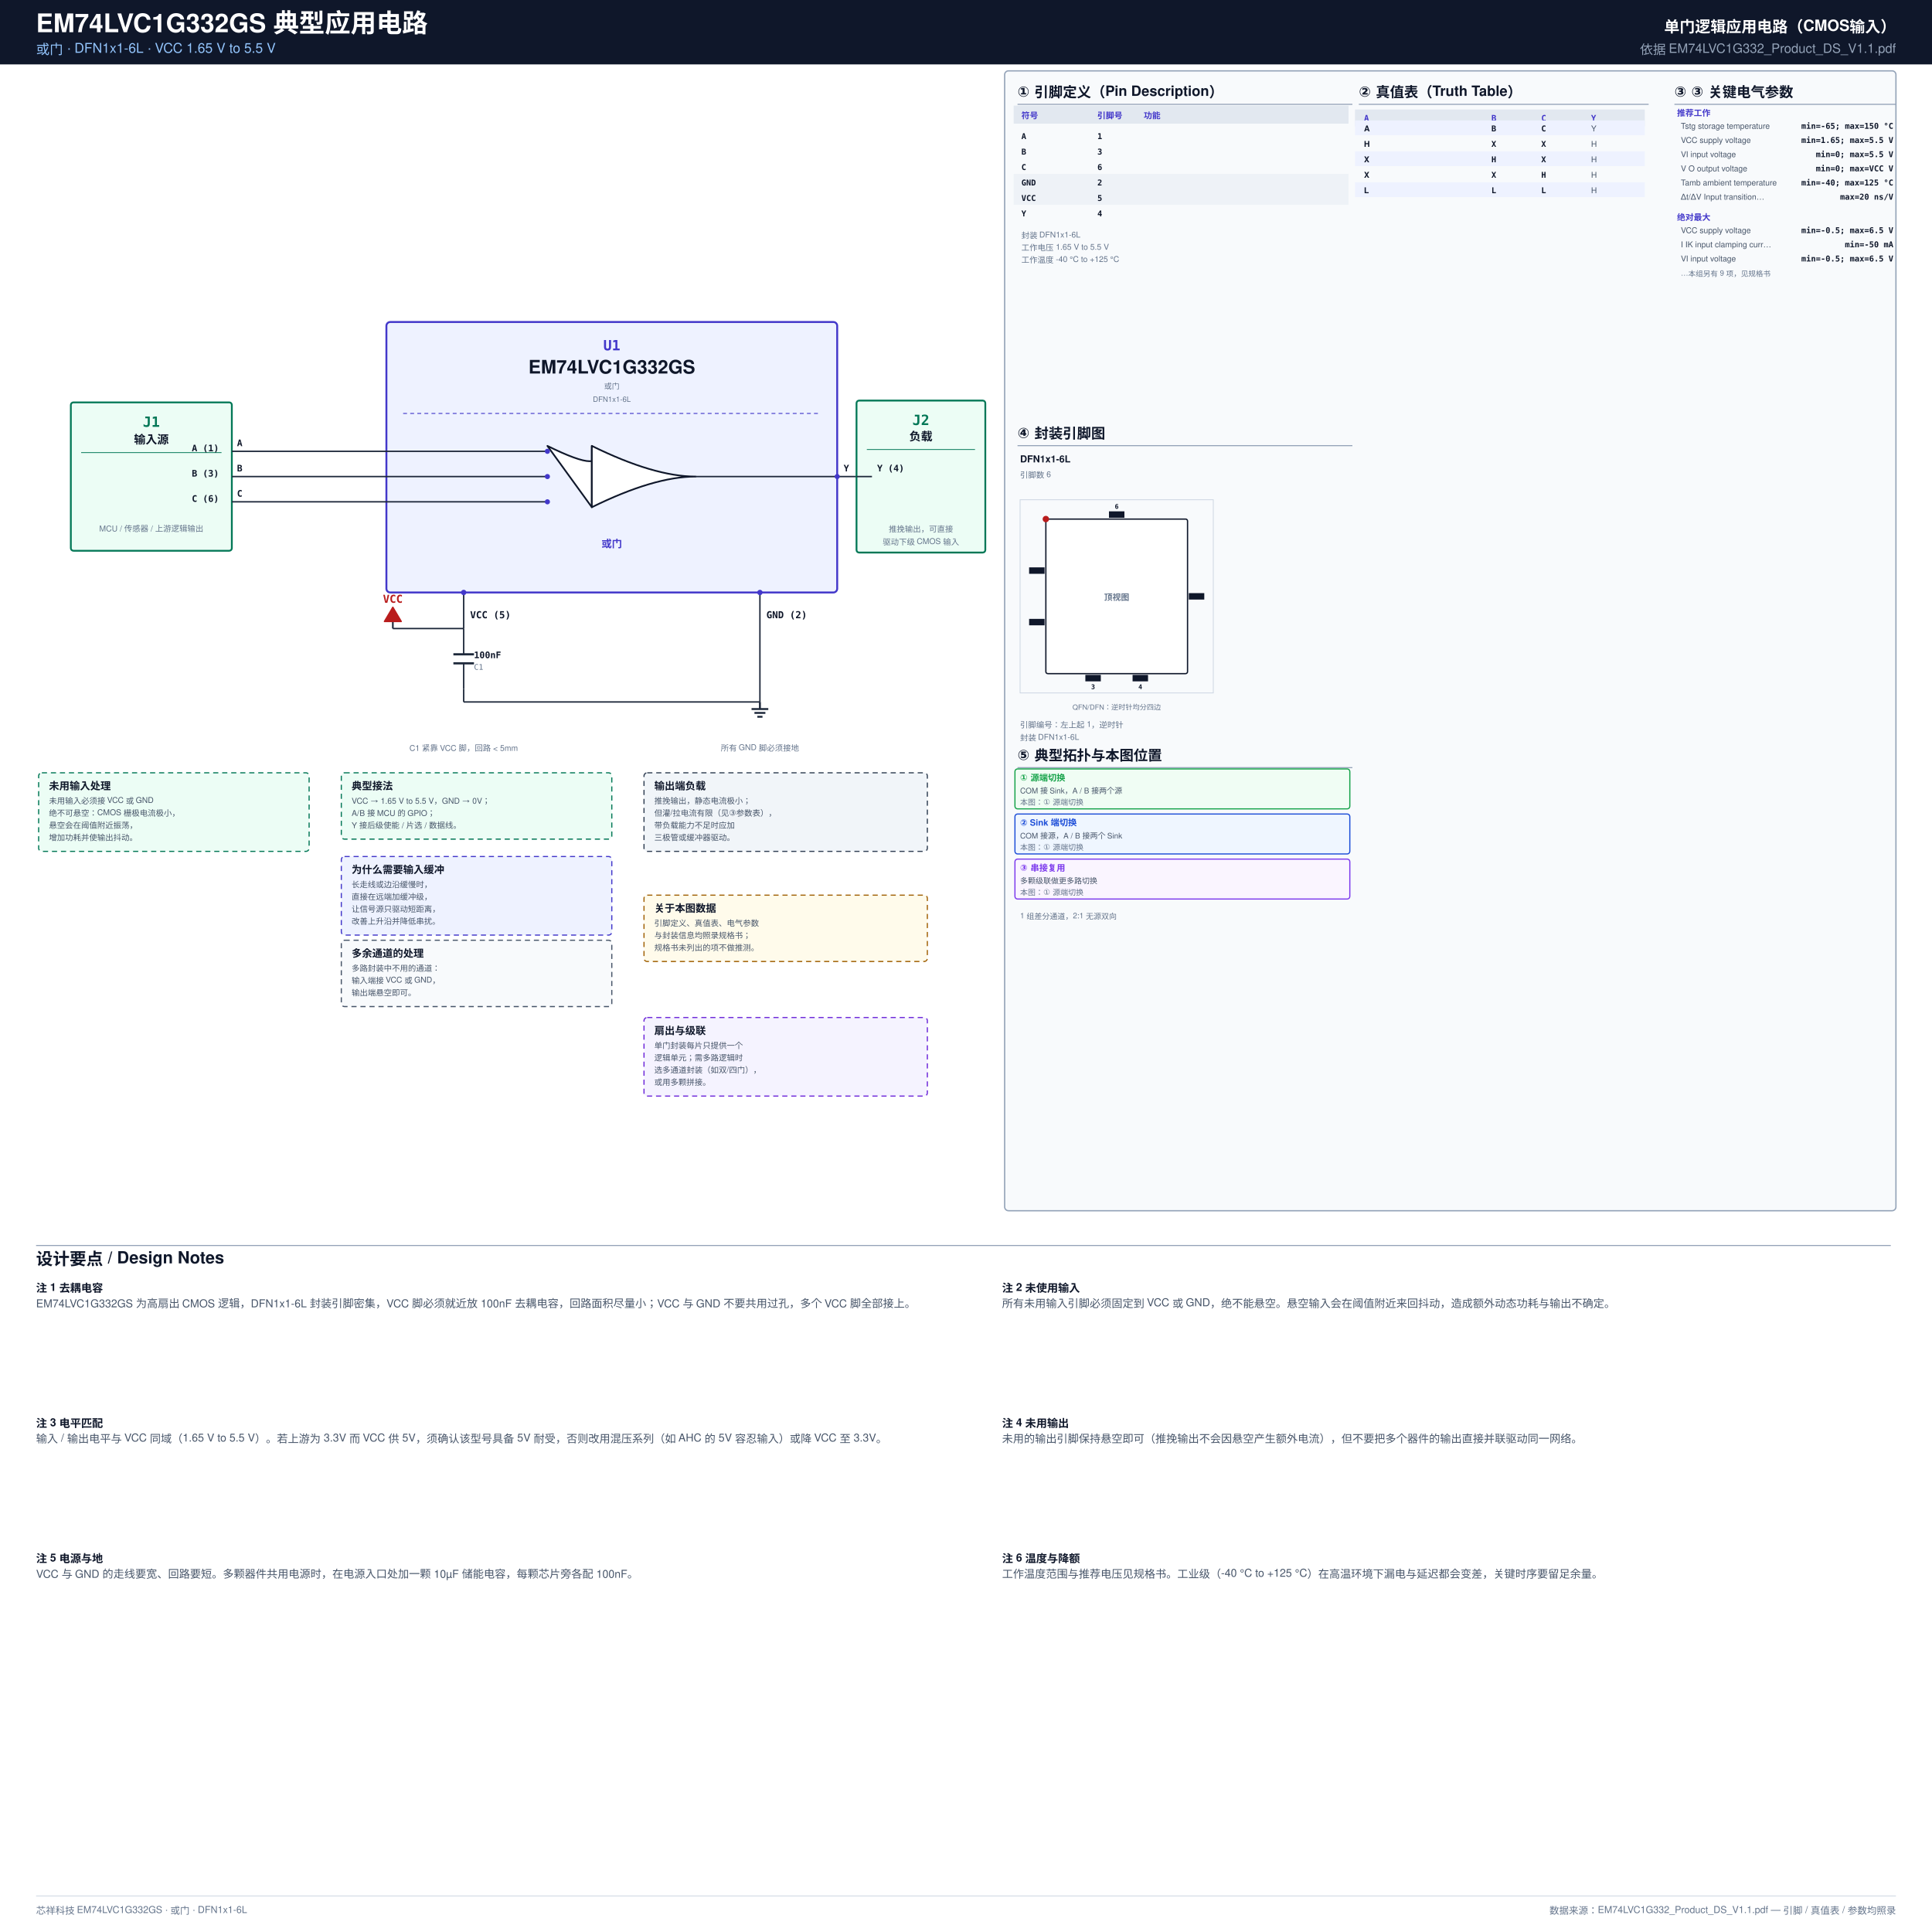
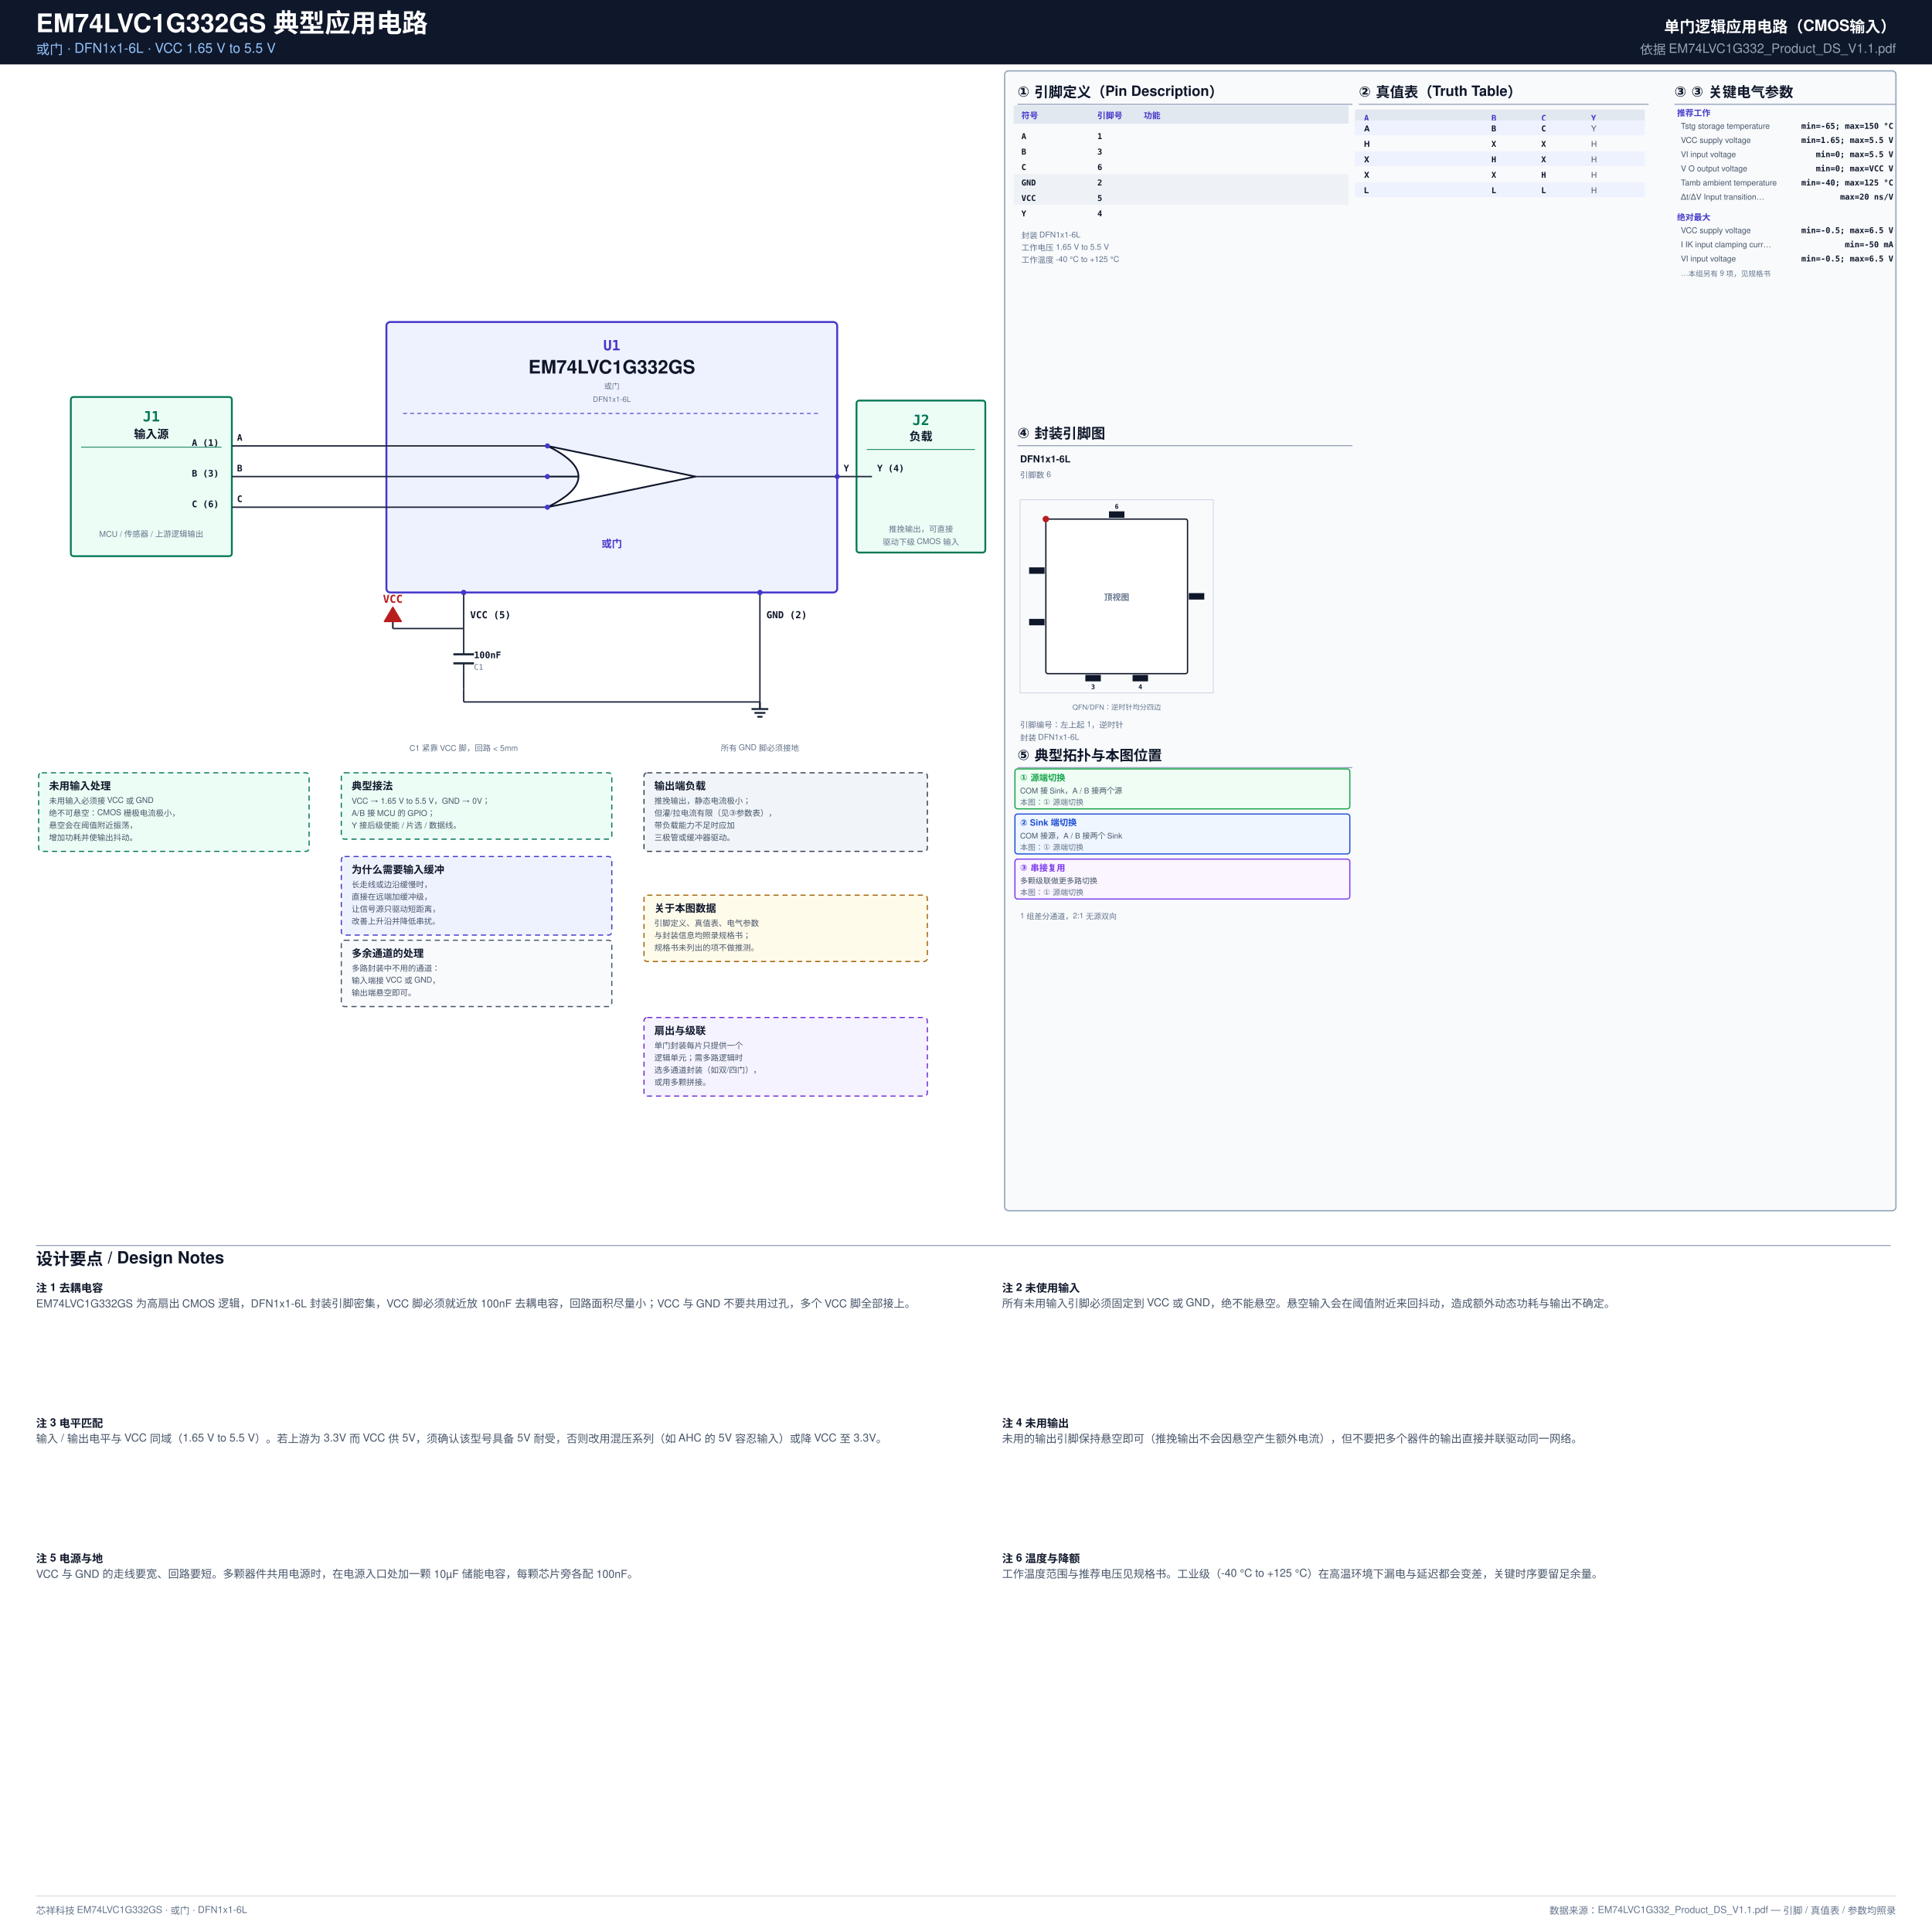
<svg xmlns="http://www.w3.org/2000/svg" width="3000" height="3000" viewBox="0 0 3000 3000">
  <rect x="0" y="0" width="3000" height="3000" rx="0" fill="#ffffff" stroke="none" stroke-width="0" />
  <rect x="0" y="0" width="3000" height="100" rx="0" fill="#0f172a" stroke="none" stroke-width="0" />
  <text x="56" y="50" font-family="PingFang SC, Helvetica Neue, Helvetica, Arial, sans-serif" font-size="40" fill="#ffffff" text-anchor="start" font-weight="700">EM74LVC1G332GS 典型应用电路</text>
  <text x="56" y="84" font-family="PingFang SC, Helvetica Neue, Helvetica, Arial, sans-serif" font-size="21" fill="#93c5fd" text-anchor="start" font-weight="500">或门 · DFN1x1-6L · VCC 1.65 V to 5.5 V</text>
  <text x="2944" y="50" font-family="PingFang SC, Helvetica Neue, Helvetica, Arial, sans-serif" font-size="24" fill="#ffffff" text-anchor="end" font-weight="600">单门逻辑应用电路（CMOS输入）</text>
  <text x="2944" y="84" font-family="PingFang SC, Helvetica Neue, Helvetica, Arial, sans-serif" font-size="20" fill="#94a3b8" text-anchor="end" font-weight="normal">依据 EM74LVC1G332_Product_DS_V1.1.pdf</text>
-   <rect x="110" y="624.8" width="250" height="230.4" rx="4" fill="#ecfdf5" stroke="#047857" stroke-width="2.8" />
-   <text x="235.0" y="662.8" font-family="Menlo, Monaco, Consolas, monospace" font-size="22" fill="#047857" text-anchor="middle" font-weight="700">J1</text>
-   <text x="235.0" y="688.8" font-family="PingFang SC, Helvetica Neue, Helvetica, Arial, sans-serif" font-size="18" fill="#0f172a" text-anchor="middle" font-weight="700">输入源</text>
-   <line x1="126" y1="702.8" x2="344" y2="702.8" stroke="#047857" stroke-width="1.2" />
-   <text x="340" y="700.8" font-family="Menlo, Monaco, Consolas, monospace" font-size="14" fill="#0f172a" text-anchor="end" font-weight="600">A (1)</text>
+   <rect x="110" y="616.4" width="250" height="247.2" rx="4" fill="#ecfdf5" stroke="#047857" stroke-width="2.8" />
+   <text x="235.0" y="654.4" font-family="Menlo, Monaco, Consolas, monospace" font-size="22" fill="#047857" text-anchor="middle" font-weight="700">J1</text>
+   <text x="235.0" y="680.4" font-family="PingFang SC, Helvetica Neue, Helvetica, Arial, sans-serif" font-size="18" fill="#0f172a" text-anchor="middle" font-weight="700">输入源</text>
+   <line x1="126" y1="694.4" x2="344" y2="694.4" stroke="#047857" stroke-width="1.2" />
+   <text x="340" y="692.4" font-family="Menlo, Monaco, Consolas, monospace" font-size="14" fill="#0f172a" text-anchor="end" font-weight="600">A (1)</text>
  <text x="340" y="740.0" font-family="Menlo, Monaco, Consolas, monospace" font-size="14" fill="#0f172a" text-anchor="end" font-weight="600">B (3)</text>
-   <text x="340" y="779.2" font-family="Menlo, Monaco, Consolas, monospace" font-size="14" fill="#0f172a" text-anchor="end" font-weight="600">C (6)</text>
-   <text x="235.0" y="825.2" font-family="PingFang SC, Helvetica Neue, Helvetica, Arial, sans-serif" font-size="12.5" fill="#64748b" text-anchor="middle" font-weight="normal">MCU / 传感器 / 上游逻辑输出</text>
+   <text x="340" y="787.6" font-family="Menlo, Monaco, Consolas, monospace" font-size="14" fill="#0f172a" text-anchor="end" font-weight="600">C (6)</text>
+   <text x="235.0" y="833.6" font-family="PingFang SC, Helvetica Neue, Helvetica, Arial, sans-serif" font-size="12.5" fill="#64748b" text-anchor="middle" font-weight="normal">MCU / 传感器 / 上游逻辑输出</text>
  <rect x="600" y="500" width="700" height="420" rx="6" fill="#eef2ff" stroke="#4338ca" stroke-width="3.0" />
  <text x="950.0" y="544" font-family="Menlo, Monaco, Consolas, monospace" font-size="22" fill="#4338ca" text-anchor="middle" font-weight="700">U1</text>
  <text x="950.0" y="580" font-family="PingFang SC, Helvetica Neue, Helvetica, Arial, sans-serif" font-size="29" fill="#0f172a" text-anchor="middle" font-weight="700">EM74LVC1G332GS</text>
  <text x="950.0" y="604" font-family="PingFang SC, Helvetica Neue, Helvetica, Arial, sans-serif" font-size="12" fill="#64748b" text-anchor="middle" font-weight="normal">或门</text>
  <text x="950.0" y="624" font-family="PingFang SC, Helvetica Neue, Helvetica, Arial, sans-serif" font-size="11.5" fill="#64748b" text-anchor="middle" font-weight="normal">DFN1x1-6L</text>
  <line x1="626" y1="642" x2="1274" y2="642" stroke="#4338ca" stroke-width="1.4" stroke-dasharray="6 5" />
-   <path d="M850,692.4 Q946.6,740.0 919.0,692.4 L919.0,787.6 Q946.6,740.0 919.0,787.6 Z" stroke="#0f172a" stroke-width="2.6" fill="#ffffff" stroke-linejoin="round" stroke-linecap="round" />
-   <path d="M919.0,692.4 Q1015.6,740.0 1080,740.0 Q1015.6,740.0 919.0,787.6 Z" stroke="#0f172a" stroke-width="2.6" fill="#ffffff" stroke-linejoin="round" stroke-linecap="round" />
+   <path d="M850,692.4 Q946.6,740.0 850,787.6 L1080,740.0 L850,692.4 Z" stroke="#0f172a" stroke-width="2.6" fill="#ffffff" stroke-linejoin="round" stroke-linecap="round" />
+   <line x1="850" y1="740.0" x2="898.3" y2="740.0" stroke="#0f172a" stroke-width="2.6" />
  <text x="950.0" y="850" font-family="PingFang SC, Helvetica Neue, Helvetica, Arial, sans-serif" font-size="16" fill="#4338ca" text-anchor="middle" font-weight="700">或门</text>
-   <line x1="360" y1="700.8" x2="850" y2="700.8" stroke="#1e293b" stroke-width="2.2" />
-   <circle cx="850" cy="700.8" r="4.0" fill="#4338ca" />
-   <text x="368" y="692.8" font-family="Menlo, Monaco, Consolas, monospace" font-size="14" fill="#0f172a" text-anchor="start" font-weight="600">A</text>
+   <line x1="360" y1="692.4" x2="850" y2="692.4" stroke="#1e293b" stroke-width="2.2" />
+   <circle cx="850" cy="692.4" r="4.0" fill="#4338ca" />
+   <text x="368" y="684.4" font-family="Menlo, Monaco, Consolas, monospace" font-size="14" fill="#0f172a" text-anchor="start" font-weight="600">A</text>
  <line x1="360" y1="740.0" x2="850" y2="740.0" stroke="#1e293b" stroke-width="2.2" />
  <circle cx="850" cy="740.0" r="4.0" fill="#4338ca" />
  <text x="368" y="732.0" font-family="Menlo, Monaco, Consolas, monospace" font-size="14" fill="#0f172a" text-anchor="start" font-weight="600">B</text>
-   <line x1="360" y1="779.2" x2="850" y2="779.2" stroke="#1e293b" stroke-width="2.2" />
-   <circle cx="850" cy="779.2" r="4.0" fill="#4338ca" />
-   <text x="368" y="771.2" font-family="Menlo, Monaco, Consolas, monospace" font-size="14" fill="#0f172a" text-anchor="start" font-weight="600">C</text>
+   <line x1="360" y1="787.6" x2="850" y2="787.6" stroke="#1e293b" stroke-width="2.2" />
+   <circle cx="850" cy="787.6" r="4.0" fill="#4338ca" />
+   <text x="368" y="779.6" font-family="Menlo, Monaco, Consolas, monospace" font-size="14" fill="#0f172a" text-anchor="start" font-weight="600">C</text>
  <line x1="1080" y1="740.0" x2="1300" y2="740.0" stroke="#1e293b" stroke-width="2.2" />
  <line x1="1300" y1="740.0" x2="1330" y2="740.0" stroke="#1e293b" stroke-width="2.2" />
  <circle cx="1300" cy="740.0" r="4.0" fill="#4338ca" />
  <text x="1310" y="732.0" font-family="Menlo, Monaco, Consolas, monospace" font-size="14" fill="#0f172a" text-anchor="start" font-weight="600">Y (4)</text>
  <line x1="720" y1="920" x2="720" y2="976" stroke="#1e293b" stroke-width="2.2" />
  <circle cx="720" cy="920" r="4.2" fill="#4338ca" />
  <text x="730" y="960" font-family="Menlo, Monaco, Consolas, monospace" font-size="15" fill="#0f172a" text-anchor="start" font-weight="600">VCC (5)</text>
  <line x1="610" y1="976" x2="720" y2="976" stroke="#1e293b" stroke-width="2.2" />
  <line x1="610" y1="976" x2="610" y2="965" stroke="#1e293b" stroke-width="2.6" />
  <path d="M597,965 L623,965 L610,943 Z" stroke="#b91c1c" stroke-width="2.2" fill="#b91c1c" stroke-linejoin="round" stroke-linecap="round" />
  <text x="610" y="936" font-family="Menlo, Monaco, Consolas, monospace" font-size="17" fill="#b91c1c" text-anchor="middle" font-weight="700">VCC</text>
  <line x1="720" y1="976" x2="720" y2="1016.0" stroke="#1e293b" stroke-width="2.2" />
  <line x1="704.0" y1="1016.0" x2="736.0" y2="1016.0" stroke="#1e293b" stroke-width="3.4" />
  <line x1="704.0" y1="1030.0" x2="736.0" y2="1030.0" stroke="#1e293b" stroke-width="3.4" />
  <line x1="720" y1="1030.0" x2="720" y2="1070" stroke="#1e293b" stroke-width="2.2" />
  <text x="736" y="1022.0" font-family="Menlo, Monaco, Consolas, monospace" font-size="14" fill="#0f172a" text-anchor="start" font-weight="700">100nF</text>
  <text x="736" y="1040.0" font-family="Menlo, Monaco, Consolas, monospace" font-size="12" fill="#64748b" text-anchor="start" font-weight="500">C1</text>
  <line x1="720" y1="1070" x2="720" y2="1090" stroke="#1e293b" stroke-width="2.2" />
  <text x="720" y="1166" font-family="PingFang SC, Helvetica Neue, Helvetica, Arial, sans-serif" font-size="12.5" fill="#64748b" text-anchor="middle" font-weight="normal">C1 紧靠 VCC 脚，回路 &lt; 5mm</text>
  <line x1="1180" y1="920" x2="1180" y2="1090" stroke="#1e293b" stroke-width="2.2" />
  <circle cx="1180" cy="920" r="4.2" fill="#4338ca" />
  <text x="1190" y="960" font-family="Menlo, Monaco, Consolas, monospace" font-size="15" fill="#0f172a" text-anchor="start" font-weight="600">GND (2)</text>
  <line x1="1180" y1="1090" x2="1180" y2="1101.0" stroke="#1e293b" stroke-width="3.0" />
  <line x1="1167.0" y1="1101.0" x2="1193.0" y2="1101.0" stroke="#1e293b" stroke-width="3.0" />
  <line x1="1171.5" y1="1107.0" x2="1188.5" y2="1107.0" stroke="#1e293b" stroke-width="3.0" />
  <line x1="1176.0" y1="1113.0" x2="1184.0" y2="1113.0" stroke="#1e293b" stroke-width="3.0" />
  <text x="1180" y="1166" font-family="PingFang SC, Helvetica Neue, Helvetica, Arial, sans-serif" font-size="12.5" fill="#64748b" text-anchor="middle" font-weight="normal">所有 GND 脚必须接地</text>
  <line x1="720" y1="1090" x2="1180" y2="1090" stroke="#1e293b" stroke-width="2.2" />
  <rect x="1330" y="622.0" width="200" height="236" rx="4" fill="#ecfdf5" stroke="#047857" stroke-width="2.8" />
  <text x="1430.0" y="660.0" font-family="Menlo, Monaco, Consolas, monospace" font-size="22" fill="#047857" text-anchor="middle" font-weight="700">J2</text>
  <text x="1430.0" y="684.0" font-family="PingFang SC, Helvetica Neue, Helvetica, Arial, sans-serif" font-size="18" fill="#0f172a" text-anchor="middle" font-weight="700">负载</text>
  <line x1="1346" y1="698.0" x2="1514" y2="698.0" stroke="#047857" stroke-width="1.2" />
  <line x1="1330" y1="740.0" x2="1354" y2="740.0" stroke="#1e293b" stroke-width="2.2" />
  <text x="1362" y="732.0" font-family="Menlo, Monaco, Consolas, monospace" font-size="14" fill="#0f172a" text-anchor="start" font-weight="600">Y (4)</text>
  <text x="1430.0" y="826.0" font-family="PingFang SC, Helvetica Neue, Helvetica, Arial, sans-serif" font-size="12.5" fill="#64748b" text-anchor="middle" font-weight="normal">推挽输出，可直接</text>
  <text x="1430.0" y="846.0" font-family="PingFang SC, Helvetica Neue, Helvetica, Arial, sans-serif" font-size="12.5" fill="#64748b" text-anchor="middle" font-weight="normal">驱动下级 CMOS 输入</text>
  <rect x="60" y="1200" width="420" height="122" rx="5" fill="#ecfdf5" stroke="#047857" stroke-width="1.8" stroke-dasharray="8 6" />
  <text x="76" y="1226" font-family="PingFang SC, Helvetica Neue, Helvetica, Arial, sans-serif" font-size="16" fill="#0f172a" text-anchor="start" font-weight="700">未用输入处理</text>
  <text x="76" y="1248" font-family="PingFang SC, Helvetica Neue, Helvetica, Arial, sans-serif" font-size="12.5" fill="#475569" text-anchor="start" font-weight="normal">未用输入必须接 VCC 或 GND</text>
  <text x="76" y="1267" font-family="PingFang SC, Helvetica Neue, Helvetica, Arial, sans-serif" font-size="12.5" fill="#475569" text-anchor="start" font-weight="normal">绝不可悬空：CMOS 栅极电流极小，</text>
  <text x="76" y="1286" font-family="PingFang SC, Helvetica Neue, Helvetica, Arial, sans-serif" font-size="12.5" fill="#475569" text-anchor="start" font-weight="normal">悬空会在阈值附近振荡，</text>
  <text x="76" y="1305" font-family="PingFang SC, Helvetica Neue, Helvetica, Arial, sans-serif" font-size="12.5" fill="#475569" text-anchor="start" font-weight="normal">增加功耗并使输出抖动。</text>
  <rect x="530" y="1200" width="420" height="103" rx="5" fill="#ecfdf5" stroke="#047857" stroke-width="1.8" stroke-dasharray="8 6" />
  <text x="546" y="1226" font-family="PingFang SC, Helvetica Neue, Helvetica, Arial, sans-serif" font-size="16" fill="#0f172a" text-anchor="start" font-weight="700">典型接法</text>
  <text x="546" y="1248" font-family="PingFang SC, Helvetica Neue, Helvetica, Arial, sans-serif" font-size="12.5" fill="#475569" text-anchor="start" font-weight="normal">VCC → 1.65 V to 5.5 V，GND → 0V；</text>
  <text x="546" y="1267" font-family="PingFang SC, Helvetica Neue, Helvetica, Arial, sans-serif" font-size="12.5" fill="#475569" text-anchor="start" font-weight="normal">A/B 接 MCU 的 GPIO；</text>
  <text x="546" y="1286" font-family="PingFang SC, Helvetica Neue, Helvetica, Arial, sans-serif" font-size="12.5" fill="#475569" text-anchor="start" font-weight="normal">Y 接后级使能 / 片选 / 数据线。</text>
  <rect x="530" y="1330" width="420" height="122" rx="5" fill="#eef2ff" stroke="#4338ca" stroke-width="1.8" stroke-dasharray="8 6" />
  <text x="546" y="1356" font-family="PingFang SC, Helvetica Neue, Helvetica, Arial, sans-serif" font-size="16" fill="#0f172a" text-anchor="start" font-weight="700">为什么需要输入缓冲</text>
  <text x="546" y="1378" font-family="PingFang SC, Helvetica Neue, Helvetica, Arial, sans-serif" font-size="12.5" fill="#475569" text-anchor="start" font-weight="normal">长走线或边沿缓慢时，</text>
  <text x="546" y="1397" font-family="PingFang SC, Helvetica Neue, Helvetica, Arial, sans-serif" font-size="12.5" fill="#475569" text-anchor="start" font-weight="normal">直接在远端加缓冲级，</text>
  <text x="546" y="1416" font-family="PingFang SC, Helvetica Neue, Helvetica, Arial, sans-serif" font-size="12.5" fill="#475569" text-anchor="start" font-weight="normal">让信号源只驱动短距离，</text>
  <text x="546" y="1435" font-family="PingFang SC, Helvetica Neue, Helvetica, Arial, sans-serif" font-size="12.5" fill="#475569" text-anchor="start" font-weight="normal">改善上升沿并降低串扰。</text>
  <rect x="530" y="1460" width="420" height="103" rx="5" fill="#f8fafc" stroke="#475569" stroke-width="1.8" stroke-dasharray="8 6" />
  <text x="546" y="1486" font-family="PingFang SC, Helvetica Neue, Helvetica, Arial, sans-serif" font-size="16" fill="#0f172a" text-anchor="start" font-weight="700">多余通道的处理</text>
  <text x="546" y="1508" font-family="PingFang SC, Helvetica Neue, Helvetica, Arial, sans-serif" font-size="12.5" fill="#475569" text-anchor="start" font-weight="normal">多路封装中不用的通道：</text>
  <text x="546" y="1527" font-family="PingFang SC, Helvetica Neue, Helvetica, Arial, sans-serif" font-size="12.5" fill="#475569" text-anchor="start" font-weight="normal">输入端接 VCC 或 GND，</text>
  <text x="546" y="1546" font-family="PingFang SC, Helvetica Neue, Helvetica, Arial, sans-serif" font-size="12.5" fill="#475569" text-anchor="start" font-weight="normal">输出端悬空即可。</text>
  <rect x="1000" y="1200" width="440" height="122" rx="5" fill="#f1f5f9" stroke="#334155" stroke-width="1.8" stroke-dasharray="8 6" />
  <text x="1016" y="1226" font-family="PingFang SC, Helvetica Neue, Helvetica, Arial, sans-serif" font-size="16" fill="#0f172a" text-anchor="start" font-weight="700">输出端负载</text>
  <text x="1016" y="1248" font-family="PingFang SC, Helvetica Neue, Helvetica, Arial, sans-serif" font-size="12.5" fill="#475569" text-anchor="start" font-weight="normal">推挽输出，静态电流极小；</text>
  <text x="1016" y="1267" font-family="PingFang SC, Helvetica Neue, Helvetica, Arial, sans-serif" font-size="12.5" fill="#475569" text-anchor="start" font-weight="normal">但灌/拉电流有限（见③参数表），</text>
  <text x="1016" y="1286" font-family="PingFang SC, Helvetica Neue, Helvetica, Arial, sans-serif" font-size="12.5" fill="#475569" text-anchor="start" font-weight="normal">带负载能力不足时应加</text>
  <text x="1016" y="1305" font-family="PingFang SC, Helvetica Neue, Helvetica, Arial, sans-serif" font-size="12.5" fill="#475569" text-anchor="start" font-weight="normal">三极管或缓冲器驱动。</text>
  <rect x="1000" y="1390" width="440" height="103" rx="5" fill="#fffbeb" stroke="#a16207" stroke-width="1.8" stroke-dasharray="8 6" />
  <text x="1016" y="1416" font-family="PingFang SC, Helvetica Neue, Helvetica, Arial, sans-serif" font-size="16" fill="#0f172a" text-anchor="start" font-weight="700">关于本图数据</text>
  <text x="1016" y="1438" font-family="PingFang SC, Helvetica Neue, Helvetica, Arial, sans-serif" font-size="12.5" fill="#475569" text-anchor="start" font-weight="normal">引脚定义、真值表、电气参数</text>
  <text x="1016" y="1457" font-family="PingFang SC, Helvetica Neue, Helvetica, Arial, sans-serif" font-size="12.5" fill="#475569" text-anchor="start" font-weight="normal">与封装信息均照录规格书；</text>
  <text x="1016" y="1476" font-family="PingFang SC, Helvetica Neue, Helvetica, Arial, sans-serif" font-size="12.5" fill="#475569" text-anchor="start" font-weight="normal">规格书未列出的项不做推测。</text>
  <rect x="1000" y="1580" width="440" height="122" rx="5" fill="#f5f3ff" stroke="#6d28d9" stroke-width="1.8" stroke-dasharray="8 6" />
  <text x="1016" y="1606" font-family="PingFang SC, Helvetica Neue, Helvetica, Arial, sans-serif" font-size="16" fill="#0f172a" text-anchor="start" font-weight="700">扇出与级联</text>
  <text x="1016" y="1628" font-family="PingFang SC, Helvetica Neue, Helvetica, Arial, sans-serif" font-size="12.5" fill="#475569" text-anchor="start" font-weight="normal">单门封装每片只提供一个</text>
  <text x="1016" y="1647" font-family="PingFang SC, Helvetica Neue, Helvetica, Arial, sans-serif" font-size="12.5" fill="#475569" text-anchor="start" font-weight="normal">逻辑单元；需多路逻辑时</text>
  <text x="1016" y="1666" font-family="PingFang SC, Helvetica Neue, Helvetica, Arial, sans-serif" font-size="12.5" fill="#475569" text-anchor="start" font-weight="normal">选多通道封装（如双/四门），</text>
  <text x="1016" y="1685" font-family="PingFang SC, Helvetica Neue, Helvetica, Arial, sans-serif" font-size="12.5" fill="#475569" text-anchor="start" font-weight="normal">或用多颗拼接。</text>
  <rect x="1560" y="110" width="1384" height="1770" rx="6" fill="#f8fafc" stroke="#94a3b8" stroke-width="2.0" />
  <text x="1580" y="150" font-family="PingFang SC, Helvetica Neue, Helvetica, Arial, sans-serif" font-size="22" fill="#0f172a" text-anchor="start" font-weight="700">① 引脚定义（Pin Description）</text>
  <line x1="1580" y1="162" x2="2100" y2="162" stroke="#94a3b8" stroke-width="1.6" />
  <rect x="1574.0" y="164" width="520.0" height="28" rx="0" fill="#e2e8f0" stroke="none" stroke-width="0" />
  <text x="1586.0" y="184" font-family="Menlo, Monaco, Consolas, monospace" font-size="13" fill="#4338ca" text-anchor="start" font-weight="700">符号</text>
  <text x="1704.0" y="184" font-family="Menlo, Monaco, Consolas, monospace" font-size="13" fill="#4338ca" text-anchor="start" font-weight="700">引脚号</text>
  <text x="1776.0" y="184" font-family="Menlo, Monaco, Consolas, monospace" font-size="13" fill="#4338ca" text-anchor="start" font-weight="700">功能</text>
  <text x="1586.0" y="216" font-family="Menlo, Monaco, Consolas, monospace" font-size="12.5" fill="#0f172a" text-anchor="start" font-weight="600">A</text>
  <text x="1704.0" y="216" font-family="Menlo, Monaco, Consolas, monospace" font-size="12.5" fill="#0f172a" text-anchor="start" font-weight="600">1</text>
  <text x="1586.0" y="240" font-family="Menlo, Monaco, Consolas, monospace" font-size="12.5" fill="#0f172a" text-anchor="start" font-weight="600">B</text>
  <text x="1704.0" y="240" font-family="Menlo, Monaco, Consolas, monospace" font-size="12.5" fill="#0f172a" text-anchor="start" font-weight="600">3</text>
  <text x="1586.0" y="264" font-family="Menlo, Monaco, Consolas, monospace" font-size="12.5" fill="#0f172a" text-anchor="start" font-weight="600">C</text>
  <text x="1704.0" y="264" font-family="Menlo, Monaco, Consolas, monospace" font-size="12.5" fill="#0f172a" text-anchor="start" font-weight="600">6</text>
  <rect x="1574.0" y="270" width="520.0" height="24" rx="0" fill="#eef2f7" stroke="none" stroke-width="0" />
  <text x="1586.0" y="288" font-family="Menlo, Monaco, Consolas, monospace" font-size="12.5" fill="#0f172a" text-anchor="start" font-weight="600">GND</text>
  <text x="1704.0" y="288" font-family="Menlo, Monaco, Consolas, monospace" font-size="12.5" fill="#0f172a" text-anchor="start" font-weight="600">2</text>
  <rect x="1574.0" y="294" width="520.0" height="24" rx="0" fill="#eef2f7" stroke="none" stroke-width="0" />
  <text x="1586.0" y="312" font-family="Menlo, Monaco, Consolas, monospace" font-size="12.5" fill="#0f172a" text-anchor="start" font-weight="600">VCC</text>
  <text x="1704.0" y="312" font-family="Menlo, Monaco, Consolas, monospace" font-size="12.5" fill="#0f172a" text-anchor="start" font-weight="600">5</text>
  <text x="1586.0" y="336" font-family="Menlo, Monaco, Consolas, monospace" font-size="12.5" fill="#0f172a" text-anchor="start" font-weight="600">Y</text>
  <text x="1704.0" y="336" font-family="Menlo, Monaco, Consolas, monospace" font-size="12.5" fill="#0f172a" text-anchor="start" font-weight="600">4</text>
  <text x="1586" y="370" font-family="PingFang SC, Helvetica Neue, Helvetica, Arial, sans-serif" font-size="12.5" fill="#64748b" text-anchor="start" font-weight="normal">封装 DFN1x1-6L</text>
  <text x="1586" y="389" font-family="PingFang SC, Helvetica Neue, Helvetica, Arial, sans-serif" font-size="12.5" fill="#64748b" text-anchor="start" font-weight="normal">工作电压 1.65 V to 5.5 V</text>
  <text x="1586" y="408" font-family="PingFang SC, Helvetica Neue, Helvetica, Arial, sans-serif" font-size="12.5" fill="#64748b" text-anchor="start" font-weight="normal">工作温度 -40 °C to +125 °C</text>
  <text x="2110" y="150" font-family="PingFang SC, Helvetica Neue, Helvetica, Arial, sans-serif" font-size="22" fill="#0f172a" text-anchor="start" font-weight="700">② 真值表（Truth Table）</text>
  <line x1="2110" y1="162" x2="2560" y2="162" stroke="#94a3b8" stroke-width="1.6" />
  <rect x="2104" y="170" width="450" height="26" rx="0" fill="#e2e8f0" stroke="none" stroke-width="0" />
  <text x="2118" y="188" font-family="Menlo, Monaco, Consolas, monospace" font-size="13" fill="#4338ca" text-anchor="start" font-weight="700">A</text>
  <text x="2315.8" y="188" font-family="Menlo, Monaco, Consolas, monospace" font-size="13" fill="#4338ca" text-anchor="start" font-weight="700">B</text>
  <text x="2393.2" y="188" font-family="Menlo, Monaco, Consolas, monospace" font-size="13" fill="#4338ca" text-anchor="start" font-weight="700">C</text>
  <text x="2470.6" y="188" font-family="Menlo, Monaco, Consolas, monospace" font-size="13" fill="#4338ca" text-anchor="start" font-weight="700">Y</text>
  <rect x="2104" y="187" width="450" height="23" rx="0" fill="#eef2ff" stroke="none" stroke-width="0" />
  <text x="2118" y="204" font-family="PingFang SC, Helvetica Neue, Helvetica, Arial, sans-serif" font-size="12.5" fill="#0f172a" text-anchor="start" font-weight="600">A</text>
  <text x="2315.8" y="204" font-family="Menlo, Monaco, Consolas, monospace" font-size="12.5" fill="#0f172a" text-anchor="start" font-weight="600">B</text>
  <text x="2393.2" y="204" font-family="Menlo, Monaco, Consolas, monospace" font-size="12.5" fill="#0f172a" text-anchor="start" font-weight="600">C</text>
  <text x="2470.6" y="204" font-family="PingFang SC, Helvetica Neue, Helvetica, Arial, sans-serif" font-size="12.5" fill="#475569" text-anchor="start" font-weight="400">Y</text>
  <text x="2118" y="228" font-family="PingFang SC, Helvetica Neue, Helvetica, Arial, sans-serif" font-size="12.5" fill="#0f172a" text-anchor="start" font-weight="600">H</text>
  <text x="2315.8" y="228" font-family="Menlo, Monaco, Consolas, monospace" font-size="12.5" fill="#0f172a" text-anchor="start" font-weight="600">X</text>
  <text x="2393.2" y="228" font-family="Menlo, Monaco, Consolas, monospace" font-size="12.5" fill="#0f172a" text-anchor="start" font-weight="600">X</text>
  <text x="2470.6" y="228" font-family="PingFang SC, Helvetica Neue, Helvetica, Arial, sans-serif" font-size="12.5" fill="#475569" text-anchor="start" font-weight="400">H</text>
  <rect x="2104" y="235" width="450" height="23" rx="0" fill="#eef2ff" stroke="none" stroke-width="0" />
  <text x="2118" y="252" font-family="PingFang SC, Helvetica Neue, Helvetica, Arial, sans-serif" font-size="12.5" fill="#0f172a" text-anchor="start" font-weight="600">X</text>
  <text x="2315.8" y="252" font-family="Menlo, Monaco, Consolas, monospace" font-size="12.5" fill="#0f172a" text-anchor="start" font-weight="600">H</text>
  <text x="2393.2" y="252" font-family="Menlo, Monaco, Consolas, monospace" font-size="12.5" fill="#0f172a" text-anchor="start" font-weight="600">X</text>
  <text x="2470.6" y="252" font-family="PingFang SC, Helvetica Neue, Helvetica, Arial, sans-serif" font-size="12.5" fill="#475569" text-anchor="start" font-weight="400">H</text>
  <text x="2118" y="276" font-family="PingFang SC, Helvetica Neue, Helvetica, Arial, sans-serif" font-size="12.5" fill="#0f172a" text-anchor="start" font-weight="600">X</text>
  <text x="2315.8" y="276" font-family="Menlo, Monaco, Consolas, monospace" font-size="12.5" fill="#0f172a" text-anchor="start" font-weight="600">X</text>
  <text x="2393.2" y="276" font-family="Menlo, Monaco, Consolas, monospace" font-size="12.5" fill="#0f172a" text-anchor="start" font-weight="600">H</text>
  <text x="2470.6" y="276" font-family="PingFang SC, Helvetica Neue, Helvetica, Arial, sans-serif" font-size="12.5" fill="#475569" text-anchor="start" font-weight="400">H</text>
  <rect x="2104" y="283" width="450" height="23" rx="0" fill="#eef2ff" stroke="none" stroke-width="0" />
  <text x="2118" y="300" font-family="PingFang SC, Helvetica Neue, Helvetica, Arial, sans-serif" font-size="12.5" fill="#0f172a" text-anchor="start" font-weight="600">L</text>
  <text x="2315.8" y="300" font-family="Menlo, Monaco, Consolas, monospace" font-size="12.5" fill="#0f172a" text-anchor="start" font-weight="600">L</text>
  <text x="2393.2" y="300" font-family="Menlo, Monaco, Consolas, monospace" font-size="12.5" fill="#0f172a" text-anchor="start" font-weight="600">L</text>
  <text x="2470.6" y="300" font-family="PingFang SC, Helvetica Neue, Helvetica, Arial, sans-serif" font-size="12.5" fill="#475569" text-anchor="start" font-weight="400">H</text>
  <text x="2600" y="150" font-family="PingFang SC, Helvetica Neue, Helvetica, Arial, sans-serif" font-size="22" fill="#0f172a" text-anchor="start" font-weight="700">③ ③ 关键电气参数</text>
  <line x1="2600" y1="162" x2="2944" y2="162" stroke="#94a3b8" stroke-width="1.6" />
  <text x="2604" y="180" font-family="PingFang SC, Helvetica Neue, Helvetica, Arial, sans-serif" font-size="13" fill="#4338ca" text-anchor="start" font-weight="700">推荐工作</text>
  <text x="2610" y="200" font-family="PingFang SC, Helvetica Neue, Helvetica, Arial, sans-serif" font-size="12.5" fill="#475569" text-anchor="start" font-weight="normal">Tstg storage temperature</text>
  <text x="2940" y="200" font-family="Menlo, Monaco, Consolas, monospace" font-size="12.5" fill="#0f172a" text-anchor="end" font-weight="600">min=-65; max=150 °C</text>
  <text x="2610" y="222" font-family="PingFang SC, Helvetica Neue, Helvetica, Arial, sans-serif" font-size="12.5" fill="#475569" text-anchor="start" font-weight="normal">VCC supply voltage</text>
  <text x="2940" y="222" font-family="Menlo, Monaco, Consolas, monospace" font-size="12.5" fill="#0f172a" text-anchor="end" font-weight="600">min=1.65; max=5.5 V</text>
  <text x="2610" y="244" font-family="PingFang SC, Helvetica Neue, Helvetica, Arial, sans-serif" font-size="12.5" fill="#475569" text-anchor="start" font-weight="normal">VI input voltage</text>
  <text x="2940" y="244" font-family="Menlo, Monaco, Consolas, monospace" font-size="12.5" fill="#0f172a" text-anchor="end" font-weight="600">min=0; max=5.5 V</text>
  <text x="2610" y="266" font-family="PingFang SC, Helvetica Neue, Helvetica, Arial, sans-serif" font-size="12.5" fill="#475569" text-anchor="start" font-weight="normal">V O output voltage</text>
  <text x="2940" y="266" font-family="Menlo, Monaco, Consolas, monospace" font-size="12.5" fill="#0f172a" text-anchor="end" font-weight="600">min=0; max=VCC V</text>
  <text x="2610" y="288" font-family="PingFang SC, Helvetica Neue, Helvetica, Arial, sans-serif" font-size="12.5" fill="#475569" text-anchor="start" font-weight="normal">Tamb ambient temperature</text>
  <text x="2940" y="288" font-family="Menlo, Monaco, Consolas, monospace" font-size="12.5" fill="#0f172a" text-anchor="end" font-weight="600">min=-40; max=125 °C</text>
  <text x="2610" y="310" font-family="PingFang SC, Helvetica Neue, Helvetica, Arial, sans-serif" font-size="12.5" fill="#475569" text-anchor="start" font-weight="normal">Δt/ΔV Input transition…</text>
  <text x="2940" y="310" font-family="Menlo, Monaco, Consolas, monospace" font-size="12.5" fill="#0f172a" text-anchor="end" font-weight="600">max=20 ns/V</text>
  <text x="2604" y="342" font-family="PingFang SC, Helvetica Neue, Helvetica, Arial, sans-serif" font-size="13" fill="#4338ca" text-anchor="start" font-weight="700">绝对最大</text>
  <text x="2610" y="362" font-family="PingFang SC, Helvetica Neue, Helvetica, Arial, sans-serif" font-size="12.5" fill="#475569" text-anchor="start" font-weight="normal">VCC supply voltage</text>
  <text x="2940" y="362" font-family="Menlo, Monaco, Consolas, monospace" font-size="12.5" fill="#0f172a" text-anchor="end" font-weight="600">min=-0.5; max=6.5 V</text>
  <text x="2610" y="384" font-family="PingFang SC, Helvetica Neue, Helvetica, Arial, sans-serif" font-size="12.5" fill="#475569" text-anchor="start" font-weight="normal">I IK input clamping curr…</text>
  <text x="2940" y="384" font-family="Menlo, Monaco, Consolas, monospace" font-size="12.5" fill="#0f172a" text-anchor="end" font-weight="600">min=-50 mA</text>
  <text x="2610" y="406" font-family="PingFang SC, Helvetica Neue, Helvetica, Arial, sans-serif" font-size="12.5" fill="#475569" text-anchor="start" font-weight="normal">VI input voltage</text>
  <text x="2940" y="406" font-family="Menlo, Monaco, Consolas, monospace" font-size="12.5" fill="#0f172a" text-anchor="end" font-weight="600">min=-0.5; max=6.5 V</text>
  <text x="2610" y="428" font-family="PingFang SC, Helvetica Neue, Helvetica, Arial, sans-serif" font-size="11.5" fill="#64748b" text-anchor="start" font-weight="normal">…本组另有 9 项，见规格书</text>
  <text x="1580" y="680" font-family="PingFang SC, Helvetica Neue, Helvetica, Arial, sans-serif" font-size="22" fill="#0f172a" text-anchor="start" font-weight="700">④ 封装引脚图</text>
  <line x1="1580" y1="692" x2="2100" y2="692" stroke="#94a3b8" stroke-width="1.6" />
  <text x="1584" y="718" font-family="PingFang SC, Helvetica Neue, Helvetica, Arial, sans-serif" font-size="15" fill="#0f172a" text-anchor="start" font-weight="700">DFN1x1-6L</text>
  <text x="1584" y="742" font-family="PingFang SC, Helvetica Neue, Helvetica, Arial, sans-serif" font-size="12.5" fill="#64748b" text-anchor="start" font-weight="normal">引脚数 6</text>
  <rect x="1584" y="776" width="300" height="300" rx="0" fill="#f8fafc" stroke="#cbd5e1" stroke-width="1.2" />
  <rect x="1624" y="806" width="220" height="240" rx="3" fill="#ffffff" stroke="#0f172a" stroke-width="2.0" />
  <text x="1734.0" y="932.0" font-family="PingFang SC, Helvetica Neue, Helvetica, Arial, sans-serif" font-size="13" fill="#64748b" text-anchor="middle" font-weight="700">顶视图</text>
  <circle cx="1624" cy="806" r="5.0" fill="#b91c1c" />
  <rect x="1598.0" y="881.0" width="24" height="10" rx="0" fill="#0f172a" stroke="none" stroke-width="0" />
  <text x="1610.0" y="890.0" font-family="Menlo, Monaco, Consolas, monospace" font-size="10" fill="#0f172a" text-anchor="middle" font-weight="700">1</text>
  <rect x="1598.0" y="961.0" width="24" height="10" rx="0" fill="#0f172a" stroke="none" stroke-width="0" />
  <text x="1610.0" y="970.0" font-family="Menlo, Monaco, Consolas, monospace" font-size="10" fill="#0f172a" text-anchor="middle" font-weight="700">2</text>
  <rect x="1685.333" y="1048.0" width="24" height="10" rx="0" fill="#0f172a" stroke="none" stroke-width="0" />
  <text x="1697.333" y="1070.0" font-family="Menlo, Monaco, Consolas, monospace" font-size="10" fill="#0f172a" text-anchor="middle" font-weight="700">3</text>
  <rect x="1758.667" y="1048.0" width="24" height="10" rx="0" fill="#0f172a" stroke="none" stroke-width="0" />
  <text x="1770.667" y="1070.0" font-family="Menlo, Monaco, Consolas, monospace" font-size="10" fill="#0f172a" text-anchor="middle" font-weight="700">4</text>
  <rect x="1846.0" y="921.0" width="24" height="10" rx="0" fill="#0f172a" stroke="none" stroke-width="0" />
  <text x="1858.0" y="930.0" font-family="Menlo, Monaco, Consolas, monospace" font-size="10" fill="#0f172a" text-anchor="middle" font-weight="700">5</text>
  <rect x="1722.0" y="794.0" width="24" height="10" rx="0" fill="#0f172a" stroke="none" stroke-width="0" />
  <text x="1734.0" y="790.0" font-family="Menlo, Monaco, Consolas, monospace" font-size="10" fill="#0f172a" text-anchor="middle" font-weight="700">6</text>
  <text x="1734.0" y="1102" font-family="PingFang SC, Helvetica Neue, Helvetica, Arial, sans-serif" font-size="11" fill="#64748b" text-anchor="middle" font-weight="normal">QFN/DFN：逆时针均分四边</text>
  <text x="1584" y="1130" font-family="PingFang SC, Helvetica Neue, Helvetica, Arial, sans-serif" font-size="12.5" fill="#64748b" text-anchor="start" font-weight="normal">引脚编号：左上起 1，逆时针</text>
  <text x="1584" y="1150" font-family="PingFang SC, Helvetica Neue, Helvetica, Arial, sans-serif" font-size="12.5" fill="#64748b" text-anchor="start" font-weight="normal">封装 DFN1x1-6L</text>
  <text x="1580" y="1180" font-family="PingFang SC, Helvetica Neue, Helvetica, Arial, sans-serif" font-size="22" fill="#0f172a" text-anchor="start" font-weight="700">⑤ 典型拓扑与本图位置</text>
  <line x1="1580" y1="1192" x2="2100" y2="1192" stroke="#94a3b8" stroke-width="1.6" />
  <rect x="1576" y="1194" width="520" height="62" rx="4" fill="#f0fdf4" stroke="#16a34a" stroke-width="1.8" />
  <text x="1584" y="1212" font-family="PingFang SC, Helvetica Neue, Helvetica, Arial, sans-serif" font-size="13.5" fill="#16a34a" text-anchor="start" font-weight="700">① 源端切换</text>
  <text x="1584" y="1232" font-family="PingFang SC, Helvetica Neue, Helvetica, Arial, sans-serif" font-size="12" fill="#475569" text-anchor="start" font-weight="normal">COM 接 Sink，A / B 接两个源</text>
  <text x="1584" y="1250" font-family="PingFang SC, Helvetica Neue, Helvetica, Arial, sans-serif" font-size="12" fill="#64748b" text-anchor="start" font-weight="normal">本图：① 源端切换</text>
  <rect x="1576" y="1264" width="520" height="62" rx="4" fill="#eff6ff" stroke="#1d4ed8" stroke-width="1.8" />
  <text x="1584" y="1282" font-family="PingFang SC, Helvetica Neue, Helvetica, Arial, sans-serif" font-size="13.5" fill="#1d4ed8" text-anchor="start" font-weight="700">② Sink 端切换</text>
  <text x="1584" y="1302" font-family="PingFang SC, Helvetica Neue, Helvetica, Arial, sans-serif" font-size="12" fill="#475569" text-anchor="start" font-weight="normal">COM 接源，A / B 接两个 Sink</text>
  <text x="1584" y="1320" font-family="PingFang SC, Helvetica Neue, Helvetica, Arial, sans-serif" font-size="12" fill="#64748b" text-anchor="start" font-weight="normal">本图：① 源端切换</text>
  <rect x="1576" y="1334" width="520" height="62" rx="4" fill="#faf5ff" stroke="#7c3aed" stroke-width="1.8" />
  <text x="1584" y="1352" font-family="PingFang SC, Helvetica Neue, Helvetica, Arial, sans-serif" font-size="13.5" fill="#7c3aed" text-anchor="start" font-weight="700">③ 串接复用</text>
  <text x="1584" y="1372" font-family="PingFang SC, Helvetica Neue, Helvetica, Arial, sans-serif" font-size="12" fill="#475569" text-anchor="start" font-weight="normal">多颗级联做更多路切换</text>
  <text x="1584" y="1390" font-family="PingFang SC, Helvetica Neue, Helvetica, Arial, sans-serif" font-size="12" fill="#64748b" text-anchor="start" font-weight="normal">本图：① 源端切换</text>
  <text x="1584" y="1426" font-family="PingFang SC, Helvetica Neue, Helvetica, Arial, sans-serif" font-size="12" fill="#64748b" text-anchor="start" font-weight="normal">1 组差分通道，2:1 无源双向</text>
  <line x1="56" y1="1934" x2="2936" y2="1934" stroke="#94a3b8" stroke-width="1.6" />
  <text x="56" y="1964" font-family="PingFang SC, Helvetica Neue, Helvetica, Arial, sans-serif" font-size="26" fill="#0f172a" text-anchor="start" font-weight="700">设计要点 / Design Notes</text>
  <text x="56" y="2006" font-family="PingFang SC, Helvetica Neue, Helvetica, Arial, sans-serif" font-size="17" fill="#0f172a" text-anchor="start" font-weight="700">注 1  去耦电容</text>
  <text x="56" y="2030" font-family="PingFang SC, Helvetica Neue, Helvetica, Arial, sans-serif" font-size="17" fill="#475569" text-anchor="start" font-weight="normal">EM74LVC1G332GS 为高扇出 CMOS 逻辑，DFN1x1-6L 封装引脚密集，VCC 脚必须就近放 100nF 去耦电容，回路面积尽量小；VCC 与 GND 不要共用过孔，多个 VCC 脚全部接上。</text>
  <text x="1556" y="2006" font-family="PingFang SC, Helvetica Neue, Helvetica, Arial, sans-serif" font-size="17" fill="#0f172a" text-anchor="start" font-weight="700">注 2  未使用输入</text>
  <text x="1556" y="2030" font-family="PingFang SC, Helvetica Neue, Helvetica, Arial, sans-serif" font-size="17" fill="#475569" text-anchor="start" font-weight="normal">所有未用输入引脚必须固定到 VCC 或 GND，绝不能悬空。悬空输入会在阈值附近来回抖动，造成额外动态功耗与输出不确定。</text>
  <text x="56" y="2216" font-family="PingFang SC, Helvetica Neue, Helvetica, Arial, sans-serif" font-size="17" fill="#0f172a" text-anchor="start" font-weight="700">注 3  电平匹配</text>
  <text x="56" y="2240" font-family="PingFang SC, Helvetica Neue, Helvetica, Arial, sans-serif" font-size="17" fill="#475569" text-anchor="start" font-weight="normal">输入 / 输出电平与 VCC 同域（1.65 V to 5.5 V）。若上游为 3.3V 而 VCC 供 5V，须确认该型号具备 5V 耐受，否则改用混压系列（如 AHC 的 5V 容忍输入）或降 VCC 至 3.3V。</text>
  <text x="1556" y="2216" font-family="PingFang SC, Helvetica Neue, Helvetica, Arial, sans-serif" font-size="17" fill="#0f172a" text-anchor="start" font-weight="700">注 4  未用输出</text>
  <text x="1556" y="2240" font-family="PingFang SC, Helvetica Neue, Helvetica, Arial, sans-serif" font-size="17" fill="#475569" text-anchor="start" font-weight="normal">未用的输出引脚保持悬空即可（推挽输出不会因悬空产生额外电流），但不要把多个器件的输出直接并联驱动同一网络。</text>
  <text x="56" y="2426" font-family="PingFang SC, Helvetica Neue, Helvetica, Arial, sans-serif" font-size="17" fill="#0f172a" text-anchor="start" font-weight="700">注 5  电源与地</text>
  <text x="56" y="2450" font-family="PingFang SC, Helvetica Neue, Helvetica, Arial, sans-serif" font-size="17" fill="#475569" text-anchor="start" font-weight="normal">VCC 与 GND 的走线要宽、回路要短。多颗器件共用电源时，在电源入口处加一颗 10µF 储能电容，每颗芯片旁各配 100nF。</text>
  <text x="1556" y="2426" font-family="PingFang SC, Helvetica Neue, Helvetica, Arial, sans-serif" font-size="17" fill="#0f172a" text-anchor="start" font-weight="700">注 6  温度与降额</text>
  <text x="1556" y="2450" font-family="PingFang SC, Helvetica Neue, Helvetica, Arial, sans-serif" font-size="17" fill="#475569" text-anchor="start" font-weight="normal">工作温度范围与推荐电压见规格书。工业级（-40 °C to +125 °C）在高温环境下漏电与延迟都会变差，关键时序要留足余量。</text>
  <line x1="56" y1="2944" x2="2944" y2="2944" stroke="#cbd5e1" stroke-width="1.2" />
  <text x="56" y="2972" font-family="PingFang SC, Helvetica Neue, Helvetica, Arial, sans-serif" font-size="15" fill="#64748b" text-anchor="start" font-weight="normal">芯祥科技 EM74LVC1G332GS · 或门 · DFN1x1-6L</text>
  <text x="2944" y="2972" font-family="PingFang SC, Helvetica Neue, Helvetica, Arial, sans-serif" font-size="15" fill="#64748b" text-anchor="end" font-weight="normal">数据来源：EM74LVC1G332_Product_DS_V1.1.pdf — 引脚 / 真值表 / 参数均照录</text>
</svg>
